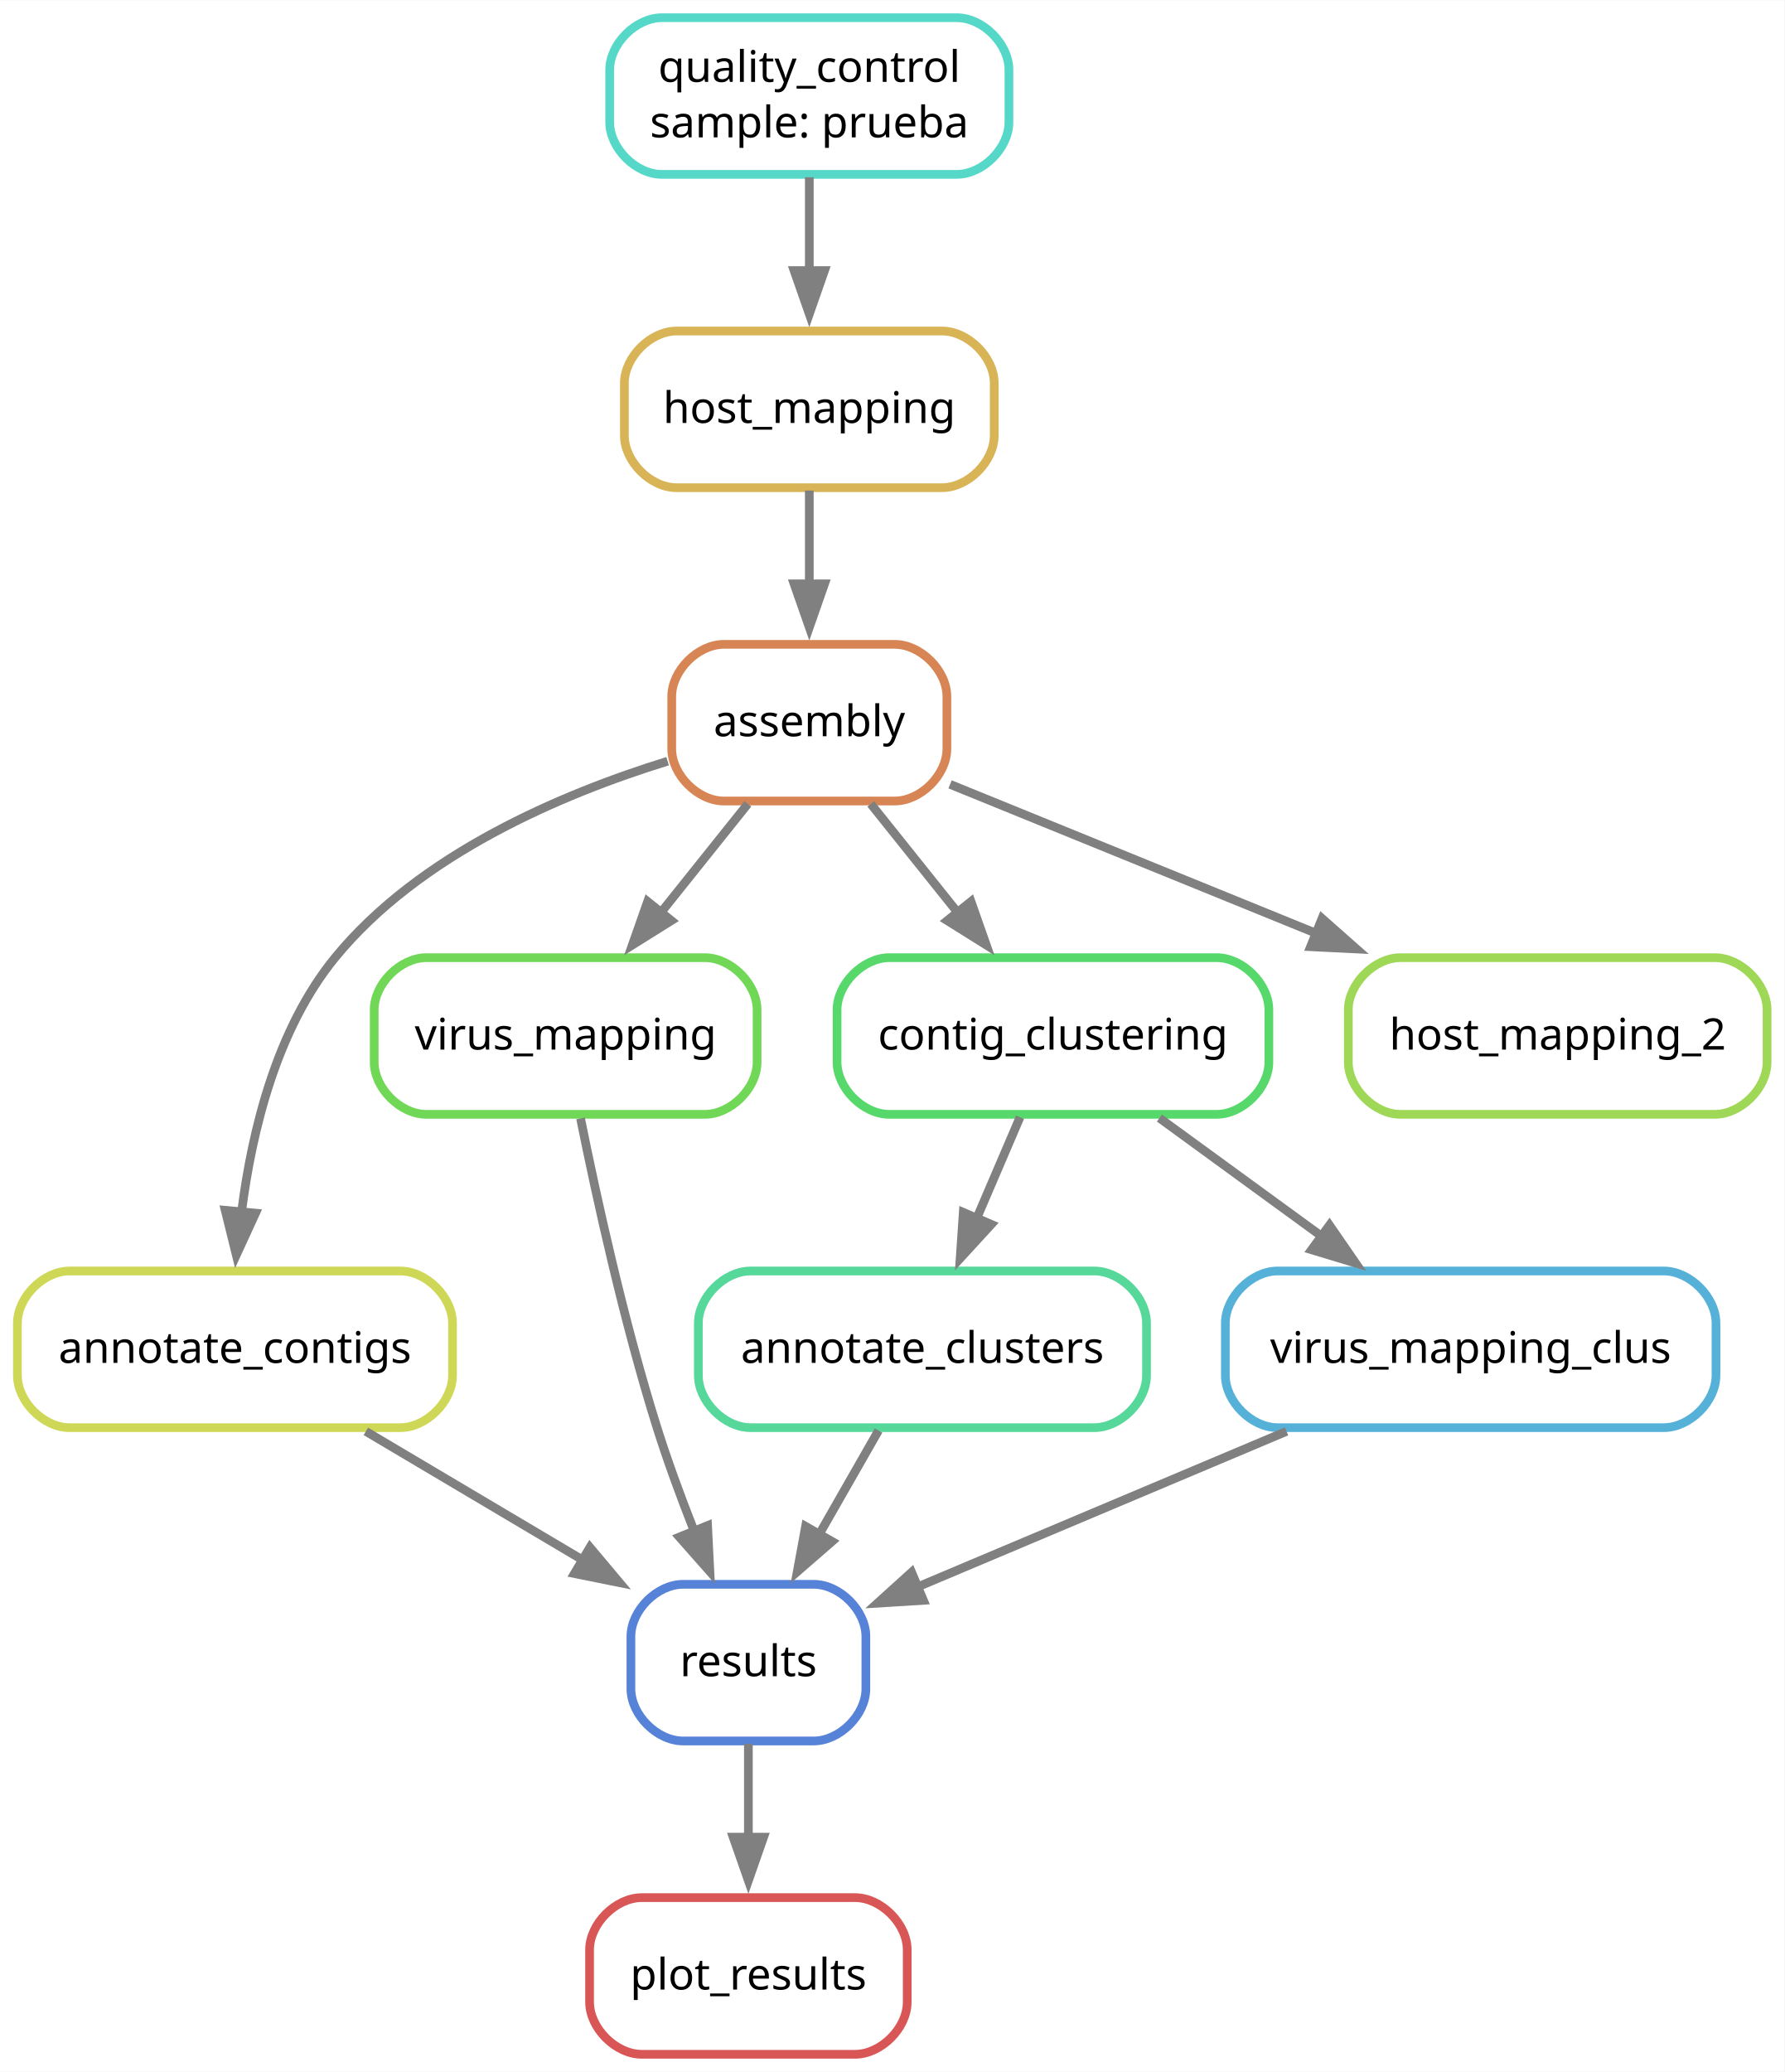
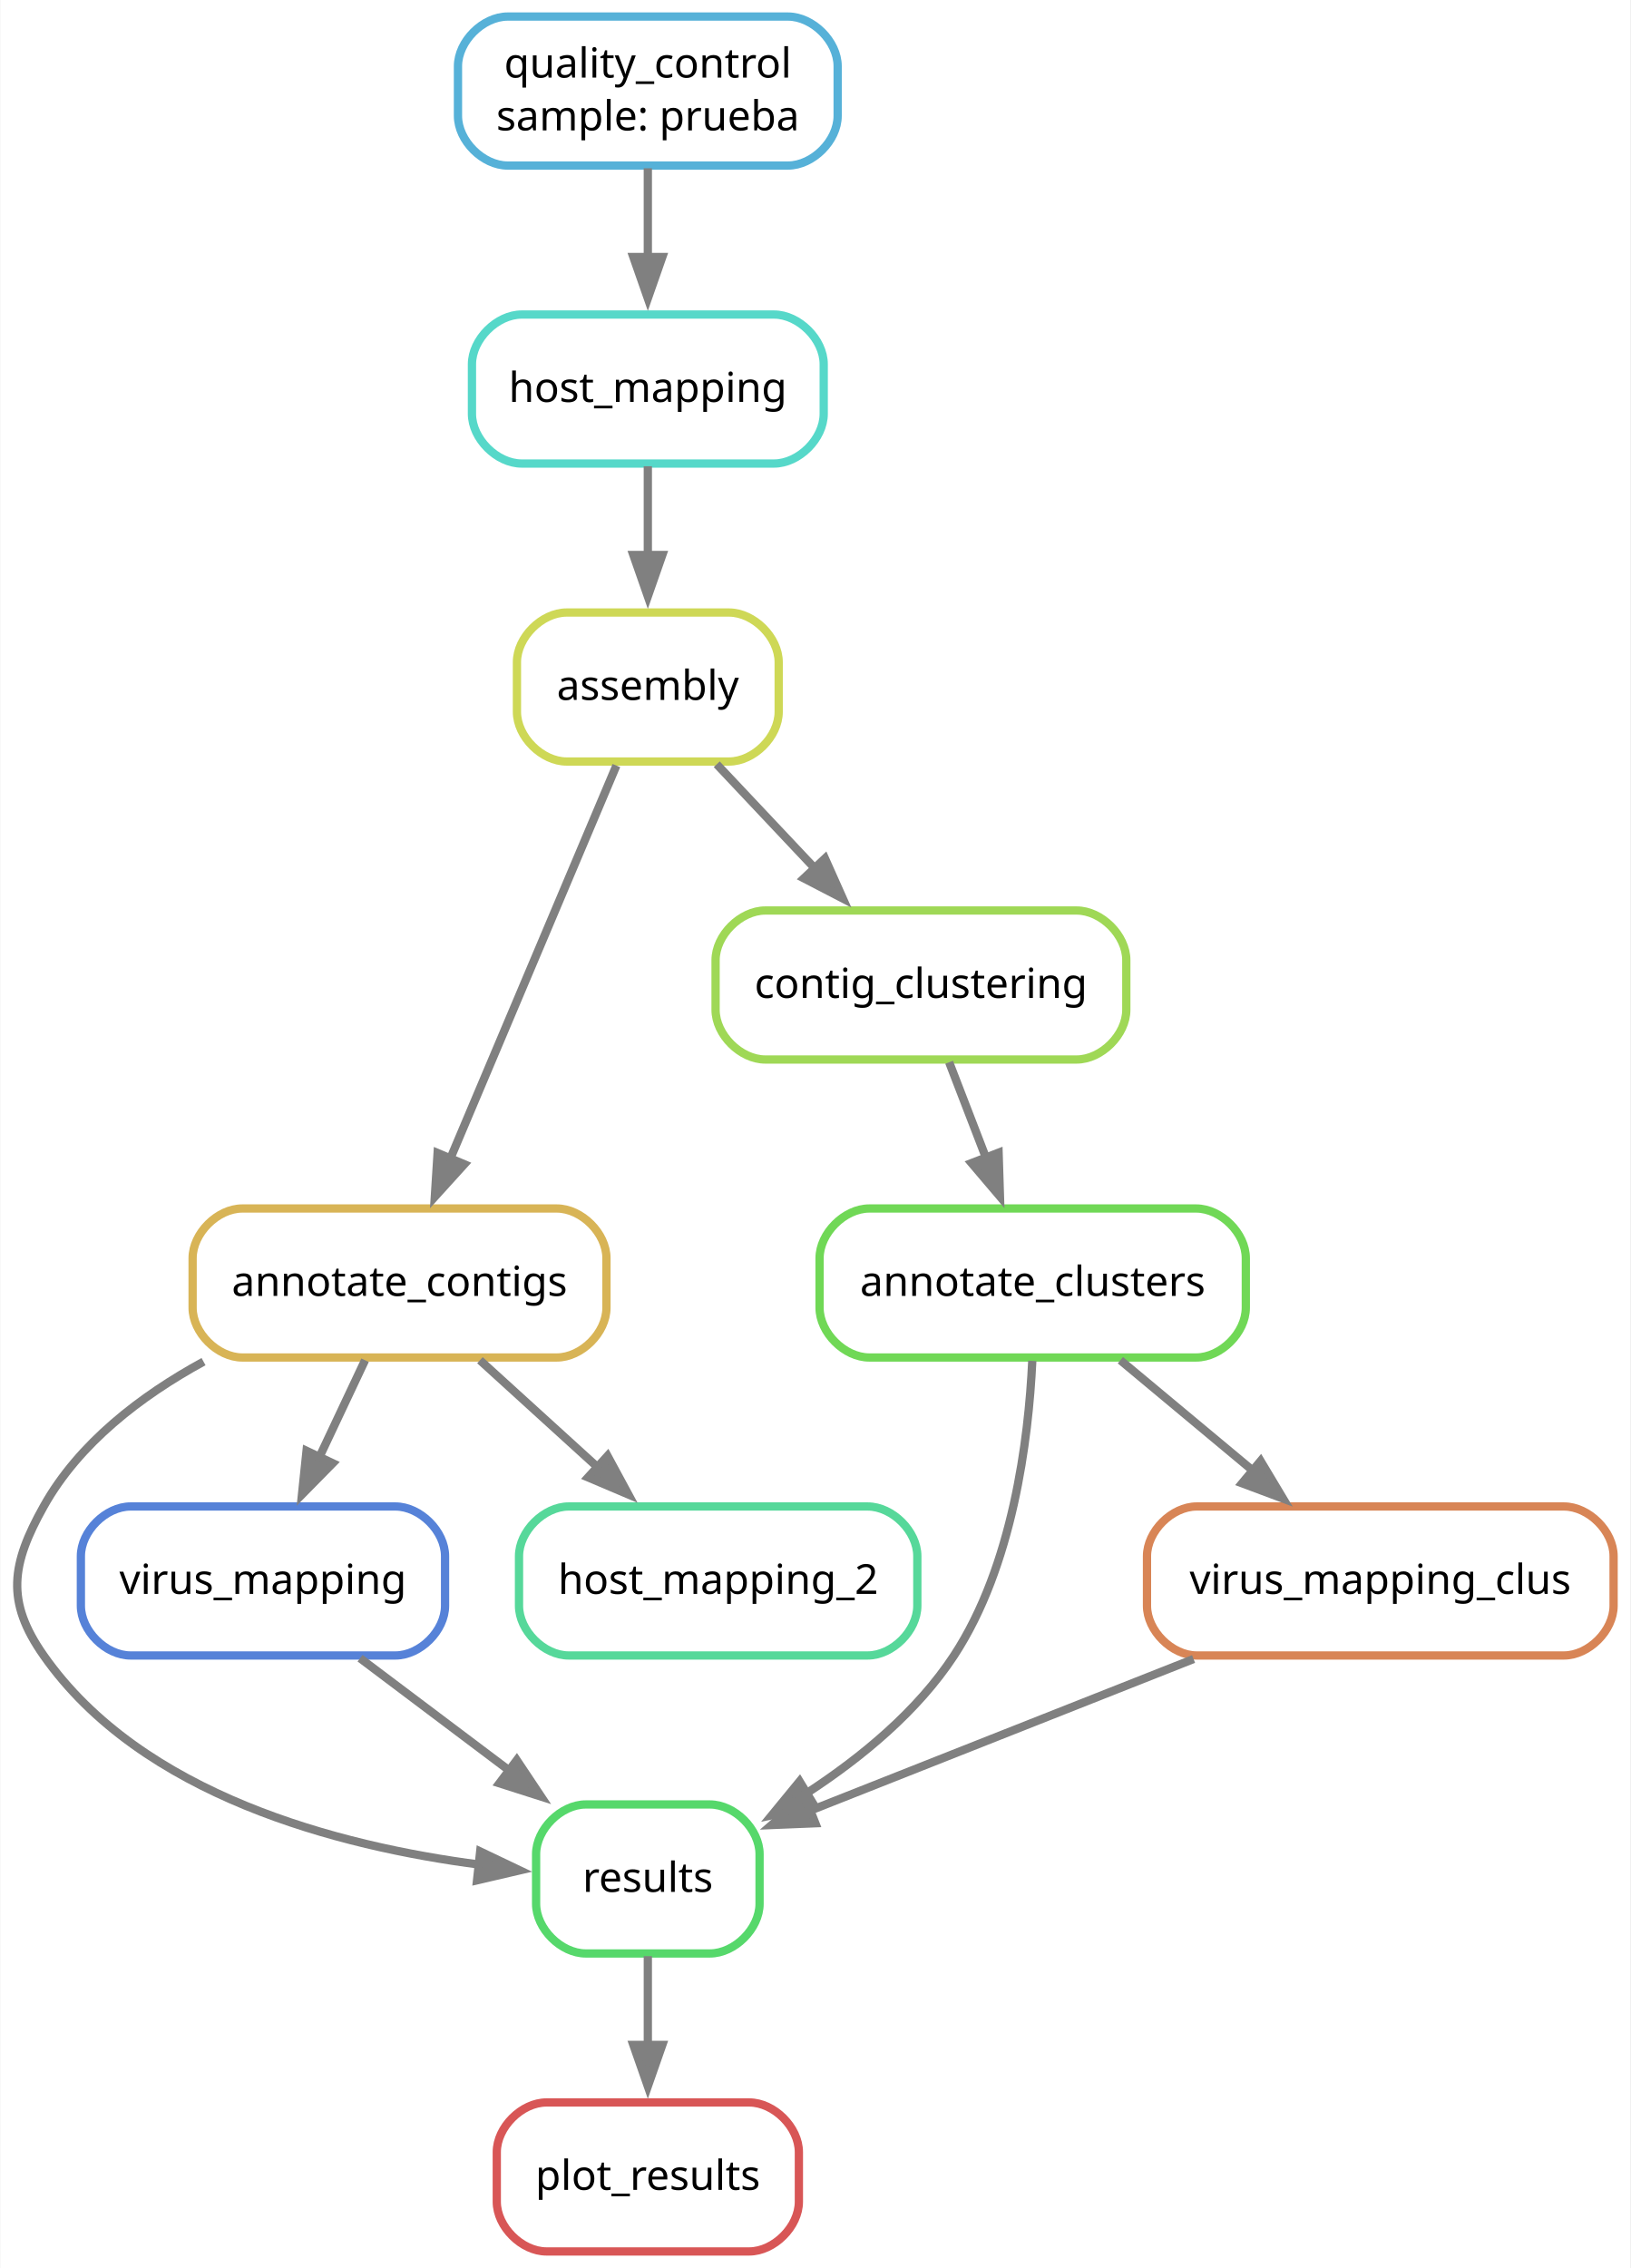
- <svg xmlns="http://www.w3.org/2000/svg" width="410pt" height="476pt" viewBox="0.00 0.00 410.12 476.00">
-   <g id="graph0" class="graph" transform="scale(1 1) rotate(0) translate(4 472)">
-     <polygon fill="white" stroke="none" points="-4,4 -4,-472 406.12,-472 406.12,4 -4,4" />
+ <svg xmlns="http://www.w3.org/2000/svg" width="394pt" height="548pt" viewBox="0.00 0.00 393.83 548.00">
+   <g id="graph0" class="graph" transform="scale(1 1) rotate(0) translate(4 544)">
+     <polygon fill="white" stroke="none" points="-4,4 -4,-544 389.83,-544 389.83,4 -4,4" />
    <g id="node1" class="node">
-       <path fill="none" stroke="#d85656" stroke-width="2" d="M192.5,-36C192.5,-36 143.5,-36 143.5,-36 137.5,-36 131.5,-30 131.5,-24 131.5,-24 131.5,-12 131.5,-12 131.5,-6 137.5,0 143.5,0 143.5,0 192.5,0 192.5,0 198.5,0 204.5,-6 204.5,-12 204.5,-12 204.5,-24 204.5,-24 204.5,-30 198.5,-36 192.5,-36" />
-       <text text-anchor="middle" x="168" y="-14.88" font-family="sans" font-size="10.00">plot_results</text>
+       <path fill="none" stroke="#d85656" stroke-width="2" d="M176.96,-36C176.96,-36 127.96,-36 127.96,-36 121.96,-36 115.96,-30 115.96,-24 115.96,-24 115.96,-12 115.96,-12 115.96,-6 121.96,0 127.96,0 127.96,0 176.96,0 176.96,0 182.96,0 188.96,-6 188.96,-12 188.96,-12 188.96,-24 188.96,-24 188.96,-30 182.96,-36 176.96,-36" />
+       <text text-anchor="middle" x="152.46" y="-14.88" font-family="sans" font-size="10.00">plot_results</text>
    </g>
    <g id="node2" class="node">
-       <path fill="none" stroke="#5682d8" stroke-width="2" d="M183,-108C183,-108 153,-108 153,-108 147,-108 141,-102 141,-96 141,-96 141,-84 141,-84 141,-78 147,-72 153,-72 153,-72 183,-72 183,-72 189,-72 195,-78 195,-84 195,-84 195,-96 195,-96 195,-102 189,-108 183,-108" />
-       <text text-anchor="middle" x="168" y="-86.88" font-family="sans" font-size="10.00">results</text>
+       <path fill="none" stroke="#56d86b" stroke-width="2" d="M167.46,-108C167.46,-108 137.46,-108 137.46,-108 131.46,-108 125.46,-102 125.46,-96 125.46,-96 125.46,-84 125.46,-84 125.46,-78 131.46,-72 137.46,-72 137.46,-72 167.46,-72 167.46,-72 173.46,-72 179.46,-78 179.46,-84 179.46,-84 179.46,-96 179.46,-96 179.46,-102 173.46,-108 167.46,-108" />
+       <text text-anchor="middle" x="152.46" y="-86.88" font-family="sans" font-size="10.00">results</text>
    </g>
    <g id="edge1" class="edge">
-       <path fill="none" stroke="grey" stroke-width="2" d="M168,-71.34C168,-64.75 168,-57.08 168,-49.67" />
-       <polygon fill="grey" stroke="grey" stroke-width="2" points="171.5,-49.9 168,-39.9 164.5,-49.9 171.5,-49.9" />
+       <path fill="none" stroke="grey" stroke-width="2" d="M152.46,-71.34C152.46,-64.75 152.46,-57.08 152.46,-49.67" />
+       <polygon fill="grey" stroke="grey" stroke-width="2" points="155.96,-49.9 152.46,-39.9 148.96,-49.9 155.96,-49.9" />
    </g>
    <g id="node3" class="node">
-       <path fill="none" stroke="#ced856" stroke-width="2" d="M88,-180C88,-180 12,-180 12,-180 6,-180 0,-174 0,-168 0,-168 0,-156 0,-156 0,-150 6,-144 12,-144 12,-144 88,-144 88,-144 94,-144 100,-150 100,-156 100,-156 100,-168 100,-168 100,-174 94,-180 88,-180" />
-       <text text-anchor="middle" x="50" y="-158.88" font-family="sans" font-size="10.00">annotate_contigs</text>
+       <path fill="none" stroke="#d8b456" stroke-width="2" d="M130.46,-252C130.46,-252 54.46,-252 54.46,-252 48.46,-252 42.46,-246 42.46,-240 42.46,-240 42.46,-228 42.46,-228 42.46,-222 48.46,-216 54.46,-216 54.46,-216 130.46,-216 130.46,-216 136.46,-216 142.46,-222 142.46,-228 142.46,-228 142.46,-240 142.46,-240 142.46,-246 136.46,-252 130.46,-252" />
+       <text text-anchor="middle" x="92.46" y="-230.88" font-family="sans" font-size="10.00">annotate_contigs</text>
    </g>
    <g id="edge2" class="edge">
-       <path fill="none" stroke="grey" stroke-width="2" d="M80.08,-143.15C95.03,-134.29 113.26,-123.47 129.24,-113.99" />
-       <polygon fill="grey" stroke="grey" stroke-width="2" points="131.58,-116.49 138.4,-108.37 128.01,-110.47 131.58,-116.49" />
+       <path fill="none" stroke="grey" stroke-width="2" d="M45.1,-215C30,-206.75 15.01,-195.31 6.46,-180 -1.35,-166.03 -2.73,-157.1 6.46,-144 30.13,-110.22 77.63,-97.89 112.04,-93.43" />
+       <polygon fill="grey" stroke="grey" stroke-width="2" points="111.95,-96.64 121.51,-92.08 111.19,-89.68 111.95,-96.64" />
+     </g>
+     <g id="node7" class="node">
+       <path fill="none" stroke="#5682d8" stroke-width="2" d="M91.46,-180C91.46,-180 27.46,-180 27.46,-180 21.46,-180 15.46,-174 15.46,-168 15.46,-168 15.46,-156 15.46,-156 15.46,-150 21.46,-144 27.46,-144 27.46,-144 91.46,-144 91.46,-144 97.46,-144 103.46,-150 103.46,-156 103.46,-156 103.46,-168 103.46,-168 103.46,-174 97.46,-180 91.46,-180" />
+       <text text-anchor="middle" x="59.46" y="-158.88" font-family="sans" font-size="10.00">virus_mapping</text>
+     </g>
+     <g id="edge9" class="edge">
+       <path fill="none" stroke="grey" stroke-width="2" d="M84.13,-215.34C80.87,-208.43 77.04,-200.31 73.39,-192.56" />
+       <polygon fill="grey" stroke="grey" stroke-width="2" points="76.32,-190.45 68.89,-182.9 69.99,-193.44 76.32,-190.45" />
+     </g>
+     <g id="node11" class="node">
+       <path fill="none" stroke="#56d89a" stroke-width="2" d="M205.58,-180C205.58,-180 133.33,-180 133.33,-180 127.33,-180 121.33,-174 121.33,-168 121.33,-168 121.33,-156 121.33,-156 121.33,-150 127.33,-144 133.33,-144 133.33,-144 205.58,-144 205.58,-144 211.58,-144 217.58,-150 217.58,-156 217.58,-156 217.58,-168 217.58,-168 217.58,-174 211.58,-180 205.58,-180" />
+       <text text-anchor="middle" x="169.46" y="-158.88" font-family="sans" font-size="10.00">host_mapping_2</text>
+     </g>
+     <g id="edge13" class="edge">
+       <path fill="none" stroke="grey" stroke-width="2" d="M111.89,-215.34C120.48,-207.52 130.78,-198.16 140.27,-189.53" />
+       <polygon fill="grey" stroke="grey" stroke-width="2" points="142.72,-192.22 147.76,-182.9 138.01,-187.04 142.72,-192.22" />
    </g>
    <g id="node4" class="node">
-       <path fill="none" stroke="#d88556" stroke-width="2" d="M201.62,-324C201.62,-324 162.38,-324 162.38,-324 156.38,-324 150.38,-318 150.38,-312 150.38,-312 150.38,-300 150.38,-300 150.38,-294 156.38,-288 162.38,-288 162.38,-288 201.62,-288 201.62,-288 207.62,-288 213.62,-294 213.62,-300 213.62,-300 213.62,-312 213.62,-312 213.62,-318 207.62,-324 201.62,-324" />
-       <text text-anchor="middle" x="182" y="-302.88" font-family="sans" font-size="10.00">assembly</text>
+       <path fill="none" stroke="#ced856" stroke-width="2" d="M172.08,-396C172.08,-396 132.83,-396 132.83,-396 126.83,-396 120.83,-390 120.83,-384 120.83,-384 120.83,-372 120.83,-372 120.83,-366 126.83,-360 132.83,-360 132.83,-360 172.08,-360 172.08,-360 178.08,-360 184.08,-366 184.08,-372 184.08,-372 184.08,-384 184.08,-384 184.08,-390 178.08,-396 172.08,-396" />
+       <text text-anchor="middle" x="152.46" y="-374.88" font-family="sans" font-size="10.00">assembly</text>
    </g>
    <g id="edge6" class="edge">
-       <path fill="none" stroke="grey" stroke-width="2" d="M149.44,-297.15C124.94,-289.58 92.38,-275.7 73,-252 59.57,-235.58 53.89,-212.21 51.52,-193.54" />
-       <polygon fill="grey" stroke="grey" stroke-width="2" points="54.73,-193.29 50.31,-183.66 47.76,-193.95 54.73,-193.29" />
-     </g>
-     <g id="node7" class="node">
-       <path fill="none" stroke="#70d856" stroke-width="2" d="M158,-252C158,-252 94,-252 94,-252 88,-252 82,-246 82,-240 82,-240 82,-228 82,-228 82,-222 88,-216 94,-216 94,-216 158,-216 158,-216 164,-216 170,-222 170,-228 170,-228 170,-240 170,-240 170,-246 164,-252 158,-252" />
-       <text text-anchor="middle" x="126" y="-230.88" font-family="sans" font-size="10.00">virus_mapping</text>
-     </g>
-     <g id="edge9" class="edge">
-       <path fill="none" stroke="grey" stroke-width="2" d="M167.87,-287.34C161.95,-279.93 154.91,-271.14 148.32,-262.9" />
-       <polygon fill="grey" stroke="grey" stroke-width="2" points="150.3,-260.52 141.32,-254.9 144.84,-264.9 150.3,-260.52" />
+       <path fill="none" stroke="grey" stroke-width="2" d="M144.86,-359.02C134.8,-335.22 116.95,-292.97 104.91,-264.48" />
+       <polygon fill="grey" stroke="grey" stroke-width="2" points="108.11,-262.69 100.99,-254.84 101.66,-265.41 108.11,-262.69" />
    </g>
    <g id="node9" class="node">
-       <path fill="none" stroke="#56d86b" stroke-width="2" d="M275.62,-252C275.62,-252 200.38,-252 200.38,-252 194.38,-252 188.38,-246 188.38,-240 188.38,-240 188.38,-228 188.38,-228 188.38,-222 194.38,-216 200.38,-216 200.38,-216 275.62,-216 275.62,-216 281.62,-216 287.62,-222 287.62,-228 287.62,-228 287.62,-240 287.62,-240 287.62,-246 281.62,-252 275.62,-252" />
-       <text text-anchor="middle" x="238" y="-230.88" font-family="sans" font-size="10.00">contig_clustering</text>
+       <path fill="none" stroke="#9fd856" stroke-width="2" d="M256.08,-324C256.08,-324 180.83,-324 180.83,-324 174.83,-324 168.83,-318 168.83,-312 168.83,-312 168.83,-300 168.83,-300 168.83,-294 174.83,-288 180.83,-288 180.83,-288 256.08,-288 256.08,-288 262.08,-288 268.08,-294 268.08,-300 268.08,-300 268.08,-312 268.08,-312 268.08,-318 262.08,-324 256.08,-324" />
+       <text text-anchor="middle" x="218.46" y="-302.88" font-family="sans" font-size="10.00">contig_clustering</text>
    </g>
    <g id="edge11" class="edge">
-       <path fill="none" stroke="grey" stroke-width="2" d="M196.13,-287.34C202.05,-279.93 209.09,-271.14 215.68,-262.9" />
-       <polygon fill="grey" stroke="grey" stroke-width="2" points="219.16,-264.9 222.68,-254.9 213.7,-260.52 219.16,-264.9" />
-     </g>
-     <g id="node11" class="node">
-       <path fill="none" stroke="#9fd856" stroke-width="2" d="M390.12,-252C390.12,-252 317.88,-252 317.88,-252 311.88,-252 305.88,-246 305.88,-240 305.88,-240 305.88,-228 305.88,-228 305.88,-222 311.88,-216 317.88,-216 317.88,-216 390.12,-216 390.12,-216 396.12,-216 402.12,-222 402.12,-228 402.12,-228 402.12,-240 402.12,-240 402.12,-246 396.12,-252 390.12,-252" />
-       <text text-anchor="middle" x="354" y="-230.88" font-family="sans" font-size="10.00">host_mapping_2</text>
-     </g>
-     <g id="edge13" class="edge">
-       <path fill="none" stroke="grey" stroke-width="2" d="M214.35,-291.83C237.83,-282.28 270.2,-269.11 297.86,-257.85" />
-       <polygon fill="grey" stroke="grey" stroke-width="2" points="299.84,-261.01 307.78,-253.99 297.2,-254.52 299.84,-261.01" />
+       <path fill="none" stroke="grey" stroke-width="2" d="M169.11,-359.34C176.25,-351.77 184.75,-342.75 192.66,-334.35" />
+       <polygon fill="grey" stroke="grey" stroke-width="2" points="195.26,-336.58 199.58,-326.9 190.17,-331.78 195.26,-336.58" />
    </g>
    <g id="node5" class="node">
-       <path fill="none" stroke="#d8b456" stroke-width="2" d="M212.5,-396C212.5,-396 151.5,-396 151.5,-396 145.5,-396 139.5,-390 139.5,-384 139.5,-384 139.5,-372 139.5,-372 139.5,-366 145.5,-360 151.5,-360 151.5,-360 212.5,-360 212.5,-360 218.5,-360 224.5,-366 224.5,-372 224.5,-372 224.5,-384 224.5,-384 224.5,-390 218.5,-396 212.5,-396" />
-       <text text-anchor="middle" x="182" y="-374.88" font-family="sans" font-size="10.00">host_mapping</text>
+       <path fill="none" stroke="#56d8c9" stroke-width="2" d="M182.96,-468C182.96,-468 121.96,-468 121.96,-468 115.96,-468 109.96,-462 109.96,-456 109.96,-456 109.96,-444 109.96,-444 109.96,-438 115.96,-432 121.96,-432 121.96,-432 182.96,-432 182.96,-432 188.96,-432 194.96,-438 194.96,-444 194.96,-444 194.96,-456 194.96,-456 194.96,-462 188.96,-468 182.96,-468" />
+       <text text-anchor="middle" x="152.46" y="-446.88" font-family="sans" font-size="10.00">host_mapping</text>
    </g>
    <g id="edge7" class="edge">
-       <path fill="none" stroke="grey" stroke-width="2" d="M182,-359.34C182,-352.75 182,-345.08 182,-337.67" />
-       <polygon fill="grey" stroke="grey" stroke-width="2" points="185.5,-337.9 182,-327.9 178.5,-337.9 185.5,-337.9" />
+       <path fill="none" stroke="grey" stroke-width="2" d="M152.46,-431.34C152.46,-424.75 152.46,-417.08 152.46,-409.67" />
+       <polygon fill="grey" stroke="grey" stroke-width="2" points="155.96,-409.9 152.46,-399.9 148.96,-409.9 155.96,-409.9" />
    </g>
    <g id="node6" class="node">
-       <path fill="none" stroke="#56d8c9" stroke-width="2" d="M215.88,-468C215.88,-468 148.12,-468 148.12,-468 142.12,-468 136.12,-462 136.12,-456 136.12,-456 136.12,-444 136.12,-444 136.12,-438 142.12,-432 148.12,-432 148.12,-432 215.88,-432 215.88,-432 221.88,-432 227.88,-438 227.88,-444 227.88,-444 227.88,-456 227.88,-456 227.88,-462 221.88,-468 215.88,-468" />
-       <text text-anchor="middle" x="182" y="-453.25" font-family="sans" font-size="10.00">quality_control</text>
-       <text text-anchor="middle" x="182" y="-440.5" font-family="sans" font-size="10.00">sample: prueba</text>
+       <path fill="none" stroke="#56b1d8" stroke-width="2" d="M186.33,-540C186.33,-540 118.58,-540 118.58,-540 112.58,-540 106.58,-534 106.58,-528 106.58,-528 106.58,-516 106.58,-516 106.58,-510 112.58,-504 118.58,-504 118.58,-504 186.33,-504 186.33,-504 192.33,-504 198.33,-510 198.33,-516 198.33,-516 198.33,-528 198.33,-528 198.33,-534 192.33,-540 186.33,-540" />
+       <text text-anchor="middle" x="152.46" y="-525.25" font-family="sans" font-size="10.00">quality_control</text>
+       <text text-anchor="middle" x="152.46" y="-512.5" font-family="sans" font-size="10.00">sample: prueba</text>
    </g>
    <g id="edge8" class="edge">
-       <path fill="none" stroke="grey" stroke-width="2" d="M182,-431.34C182,-424.75 182,-417.08 182,-409.67" />
-       <polygon fill="grey" stroke="grey" stroke-width="2" points="185.5,-409.9 182,-399.9 178.5,-409.9 185.5,-409.9" />
+       <path fill="none" stroke="grey" stroke-width="2" d="M152.46,-503.34C152.46,-496.75 152.46,-489.08 152.46,-481.67" />
+       <polygon fill="grey" stroke="grey" stroke-width="2" points="155.96,-481.9 152.46,-471.9 148.96,-481.9 155.96,-481.9" />
    </g>
    <g id="edge3" class="edge">
-       <path fill="none" stroke="grey" stroke-width="2" d="M129.43,-215.06C133.09,-196.94 139.38,-168.23 147,-144 149.4,-136.38 152.37,-128.29 155.32,-120.8" />
-       <polygon fill="grey" stroke="grey" stroke-width="2" points="158.62,-121.5 159.15,-110.92 152.14,-118.86 158.62,-121.5" />
+       <path fill="none" stroke="grey" stroke-width="2" d="M82.92,-143.34C93.63,-135.27 106.53,-125.57 118.29,-116.72" />
+       <polygon fill="grey" stroke="grey" stroke-width="2" points="120.79,-118.71 126.67,-109.9 116.58,-113.12 120.79,-118.71" />
    </g>
    <g id="node8" class="node">
-       <path fill="none" stroke="#56d89a" stroke-width="2" d="M247.5,-180C247.5,-180 168.5,-180 168.5,-180 162.5,-180 156.5,-174 156.5,-168 156.5,-168 156.5,-156 156.5,-156 156.5,-150 162.5,-144 168.5,-144 168.5,-144 247.5,-144 247.5,-144 253.5,-144 259.5,-150 259.5,-156 259.5,-156 259.5,-168 259.5,-168 259.5,-174 253.5,-180 247.5,-180" />
-       <text text-anchor="middle" x="208" y="-158.88" font-family="sans" font-size="10.00">annotate_clusters</text>
+       <path fill="none" stroke="#70d856" stroke-width="2" d="M284.96,-252C284.96,-252 205.96,-252 205.96,-252 199.96,-252 193.96,-246 193.96,-240 193.96,-240 193.96,-228 193.96,-228 193.96,-222 199.96,-216 205.96,-216 205.96,-216 284.96,-216 284.96,-216 290.96,-216 296.96,-222 296.96,-228 296.96,-228 296.96,-240 296.96,-240 296.96,-246 290.96,-252 284.96,-252" />
+       <text text-anchor="middle" x="245.46" y="-230.88" font-family="sans" font-size="10.00">annotate_clusters</text>
    </g>
    <g id="edge4" class="edge">
-       <path fill="none" stroke="grey" stroke-width="2" d="M197.91,-143.34C193.86,-136.26 189.1,-127.92 184.57,-120" />
-       <polygon fill="grey" stroke="grey" stroke-width="2" points="187.23,-117.85 179.23,-110.9 181.15,-121.32 187.23,-117.85" />
+       <path fill="none" stroke="grey" stroke-width="2" d="M245.36,-215.18C244.46,-196.11 240.65,-165.68 226.46,-144 217.66,-130.57 204.2,-119.46 191.16,-110.93" />
+       <polygon fill="grey" stroke="grey" stroke-width="2" points="192.77,-107.6 182.41,-105.39 189.13,-113.58 192.77,-107.6" />
+     </g>
+     <g id="node10" class="node">
+       <path fill="none" stroke="#d88556" stroke-width="2" d="M373.83,-180C373.83,-180 285.08,-180 285.08,-180 279.08,-180 273.08,-174 273.08,-168 273.08,-168 273.08,-156 273.08,-156 273.08,-150 279.08,-144 285.08,-144 285.08,-144 373.83,-144 373.83,-144 379.83,-144 385.83,-150 385.83,-156 385.83,-156 385.83,-168 385.83,-168 385.83,-174 379.83,-180 373.83,-180" />
+       <text text-anchor="middle" x="329.46" y="-158.88" font-family="sans" font-size="10.00">virus_mapping_clus</text>
+     </g>
+     <g id="edge12" class="edge">
+       <path fill="none" stroke="grey" stroke-width="2" d="M266.65,-215.34C276.23,-207.36 287.73,-197.77 298.27,-188.99" />
+       <polygon fill="grey" stroke="grey" stroke-width="2" points="300.53,-190.99 305.97,-181.9 296.05,-185.61 300.53,-190.99" />
    </g>
    <g id="edge10" class="edge">
-       <path fill="none" stroke="grey" stroke-width="2" d="M230.43,-215.34C227.5,-208.51 224.07,-200.5 220.79,-192.83" />
-       <polygon fill="grey" stroke="grey" stroke-width="2" points="223.83,-190.71 216.67,-182.9 217.39,-193.47 223.83,-190.71" />
-     </g>
-     <g id="node10" class="node">
-       <path fill="none" stroke="#56b1d8" stroke-width="2" d="M378.38,-180C378.38,-180 289.62,-180 289.62,-180 283.62,-180 277.62,-174 277.62,-168 277.62,-168 277.62,-156 277.62,-156 277.62,-150 283.62,-144 289.62,-144 289.62,-144 378.38,-144 378.38,-144 384.38,-144 390.38,-150 390.38,-156 390.38,-156 390.38,-168 390.38,-168 390.38,-174 384.38,-180 378.38,-180" />
-       <text text-anchor="middle" x="334" y="-158.88" font-family="sans" font-size="10.00">virus_mapping_clus</text>
-     </g>
-     <g id="edge12" class="edge">
-       <path fill="none" stroke="grey" stroke-width="2" d="M262.47,-215.15C273.64,-207.01 287.07,-197.22 299.27,-188.33" />
-       <polygon fill="grey" stroke="grey" stroke-width="2" points="301.55,-190.53 307.57,-181.81 297.43,-184.88 301.55,-190.53" />
+       <path fill="none" stroke="grey" stroke-width="2" d="M225.27,-287.34C227.9,-280.51 230.99,-272.5 233.95,-264.83" />
+       <polygon fill="grey" stroke="grey" stroke-width="2" points="237.22,-265.49 237.55,-254.9 230.69,-262.97 237.22,-265.49" />
    </g>
    <g id="edge5" class="edge">
-       <path fill="none" stroke="grey" stroke-width="2" d="M291.68,-143.15C265.76,-132.22 232.81,-118.33 207.43,-107.63" />
-       <polygon fill="grey" stroke="grey" stroke-width="2" points="208.23,-104.32 197.65,-103.66 205.51,-110.77 208.23,-104.32" />
+       <path fill="none" stroke="grey" stroke-width="2" d="M284.33,-143.15C255.91,-131.91 219.56,-117.54 192.22,-106.73" />
+       <polygon fill="grey" stroke="grey" stroke-width="2" points="192.94,-103.46 182.35,-103.03 190.37,-109.97 192.94,-103.46" />
    </g>
  </g>
</svg>
